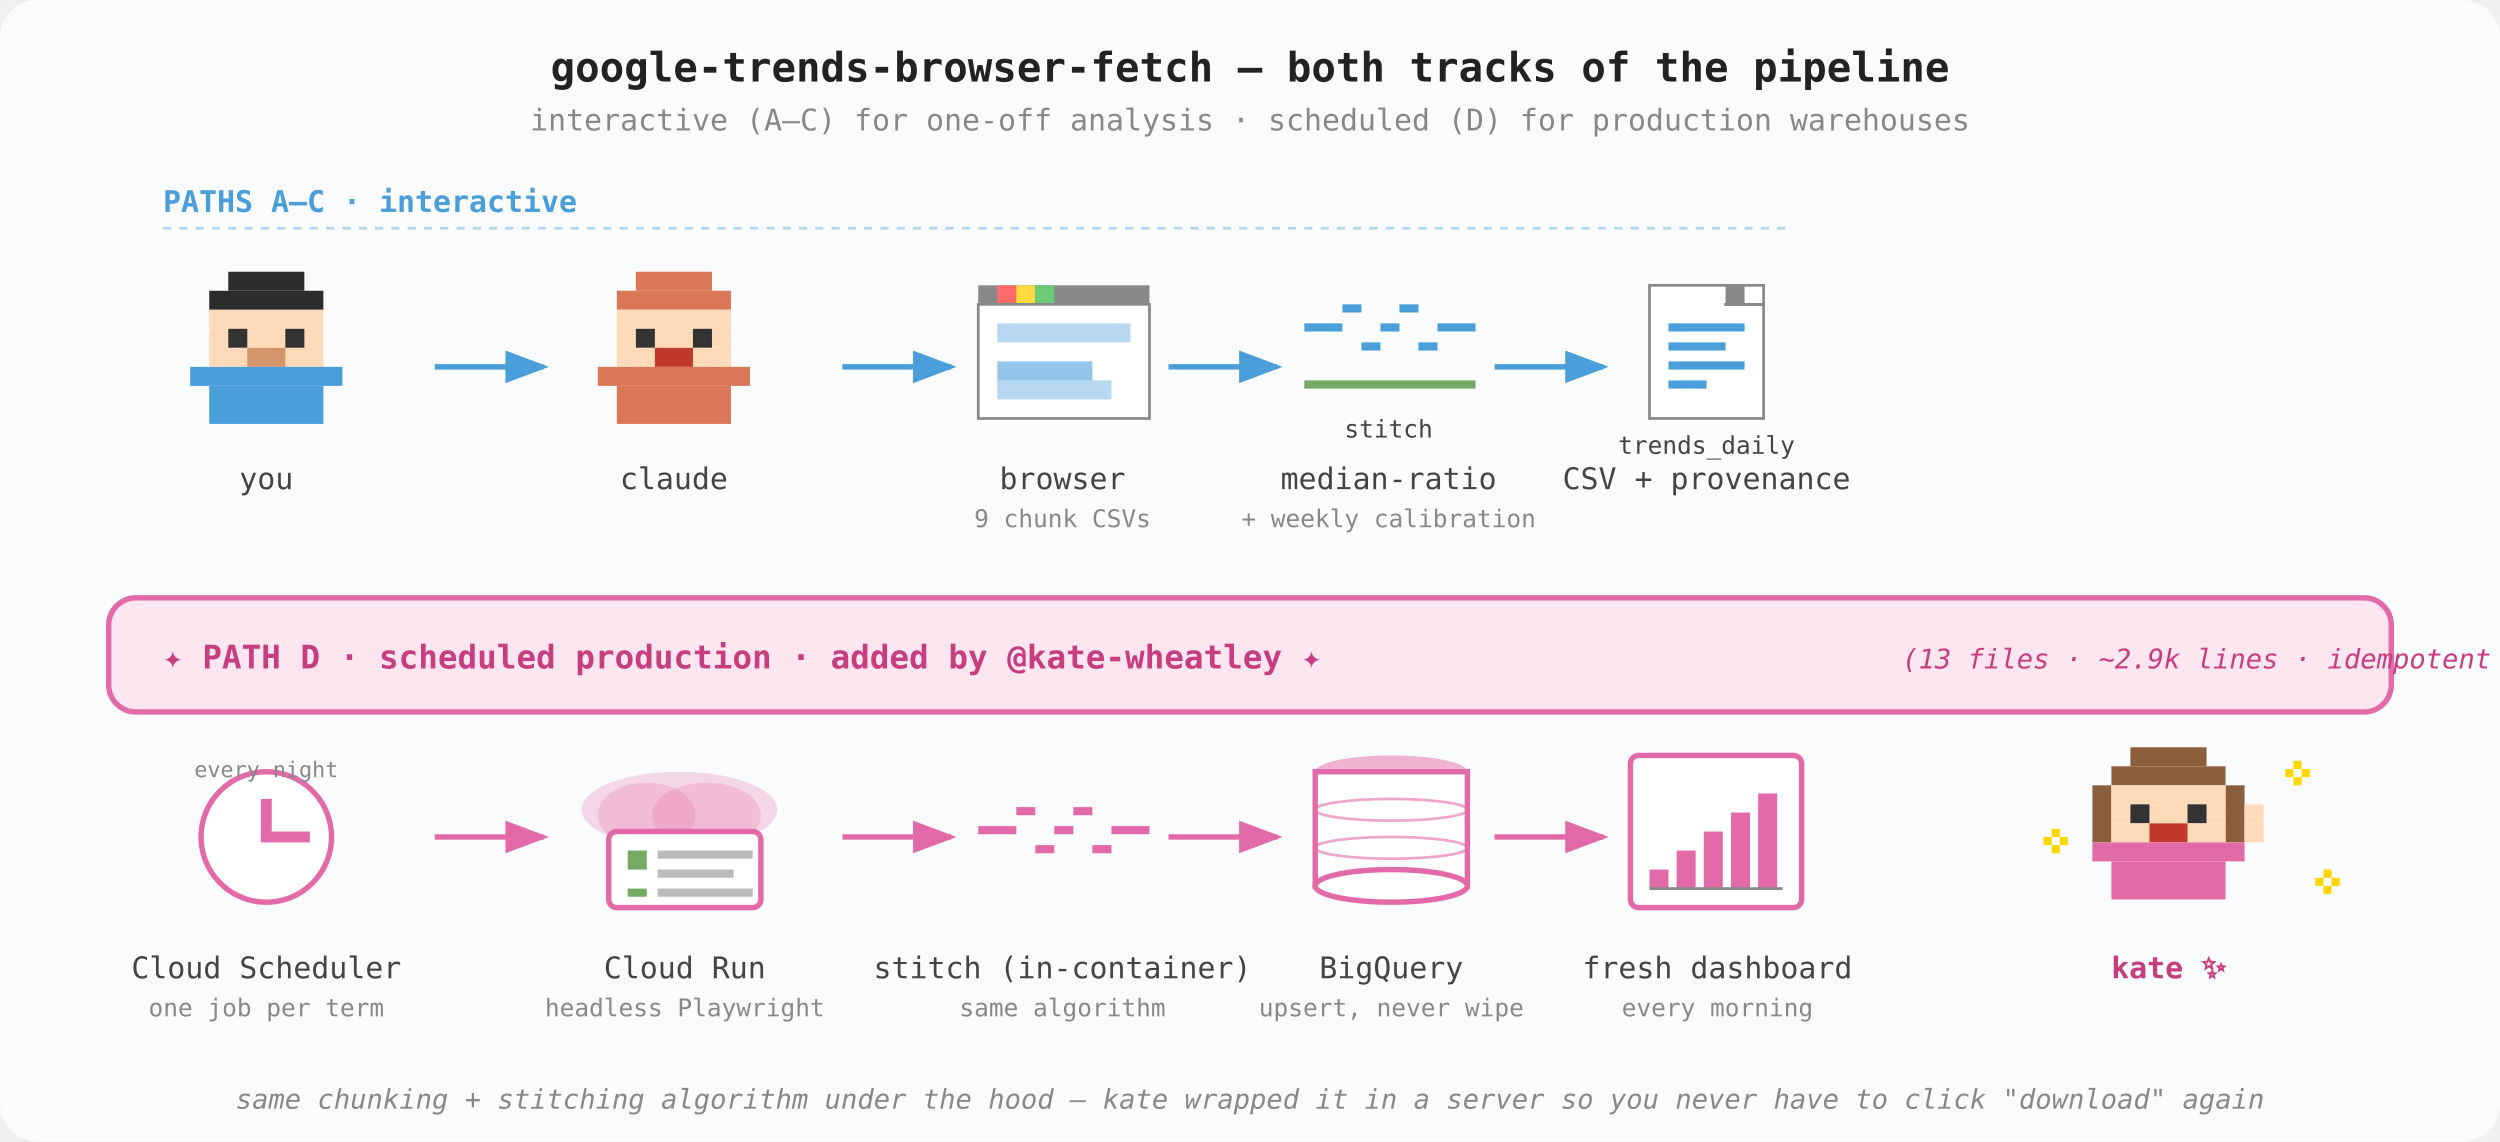
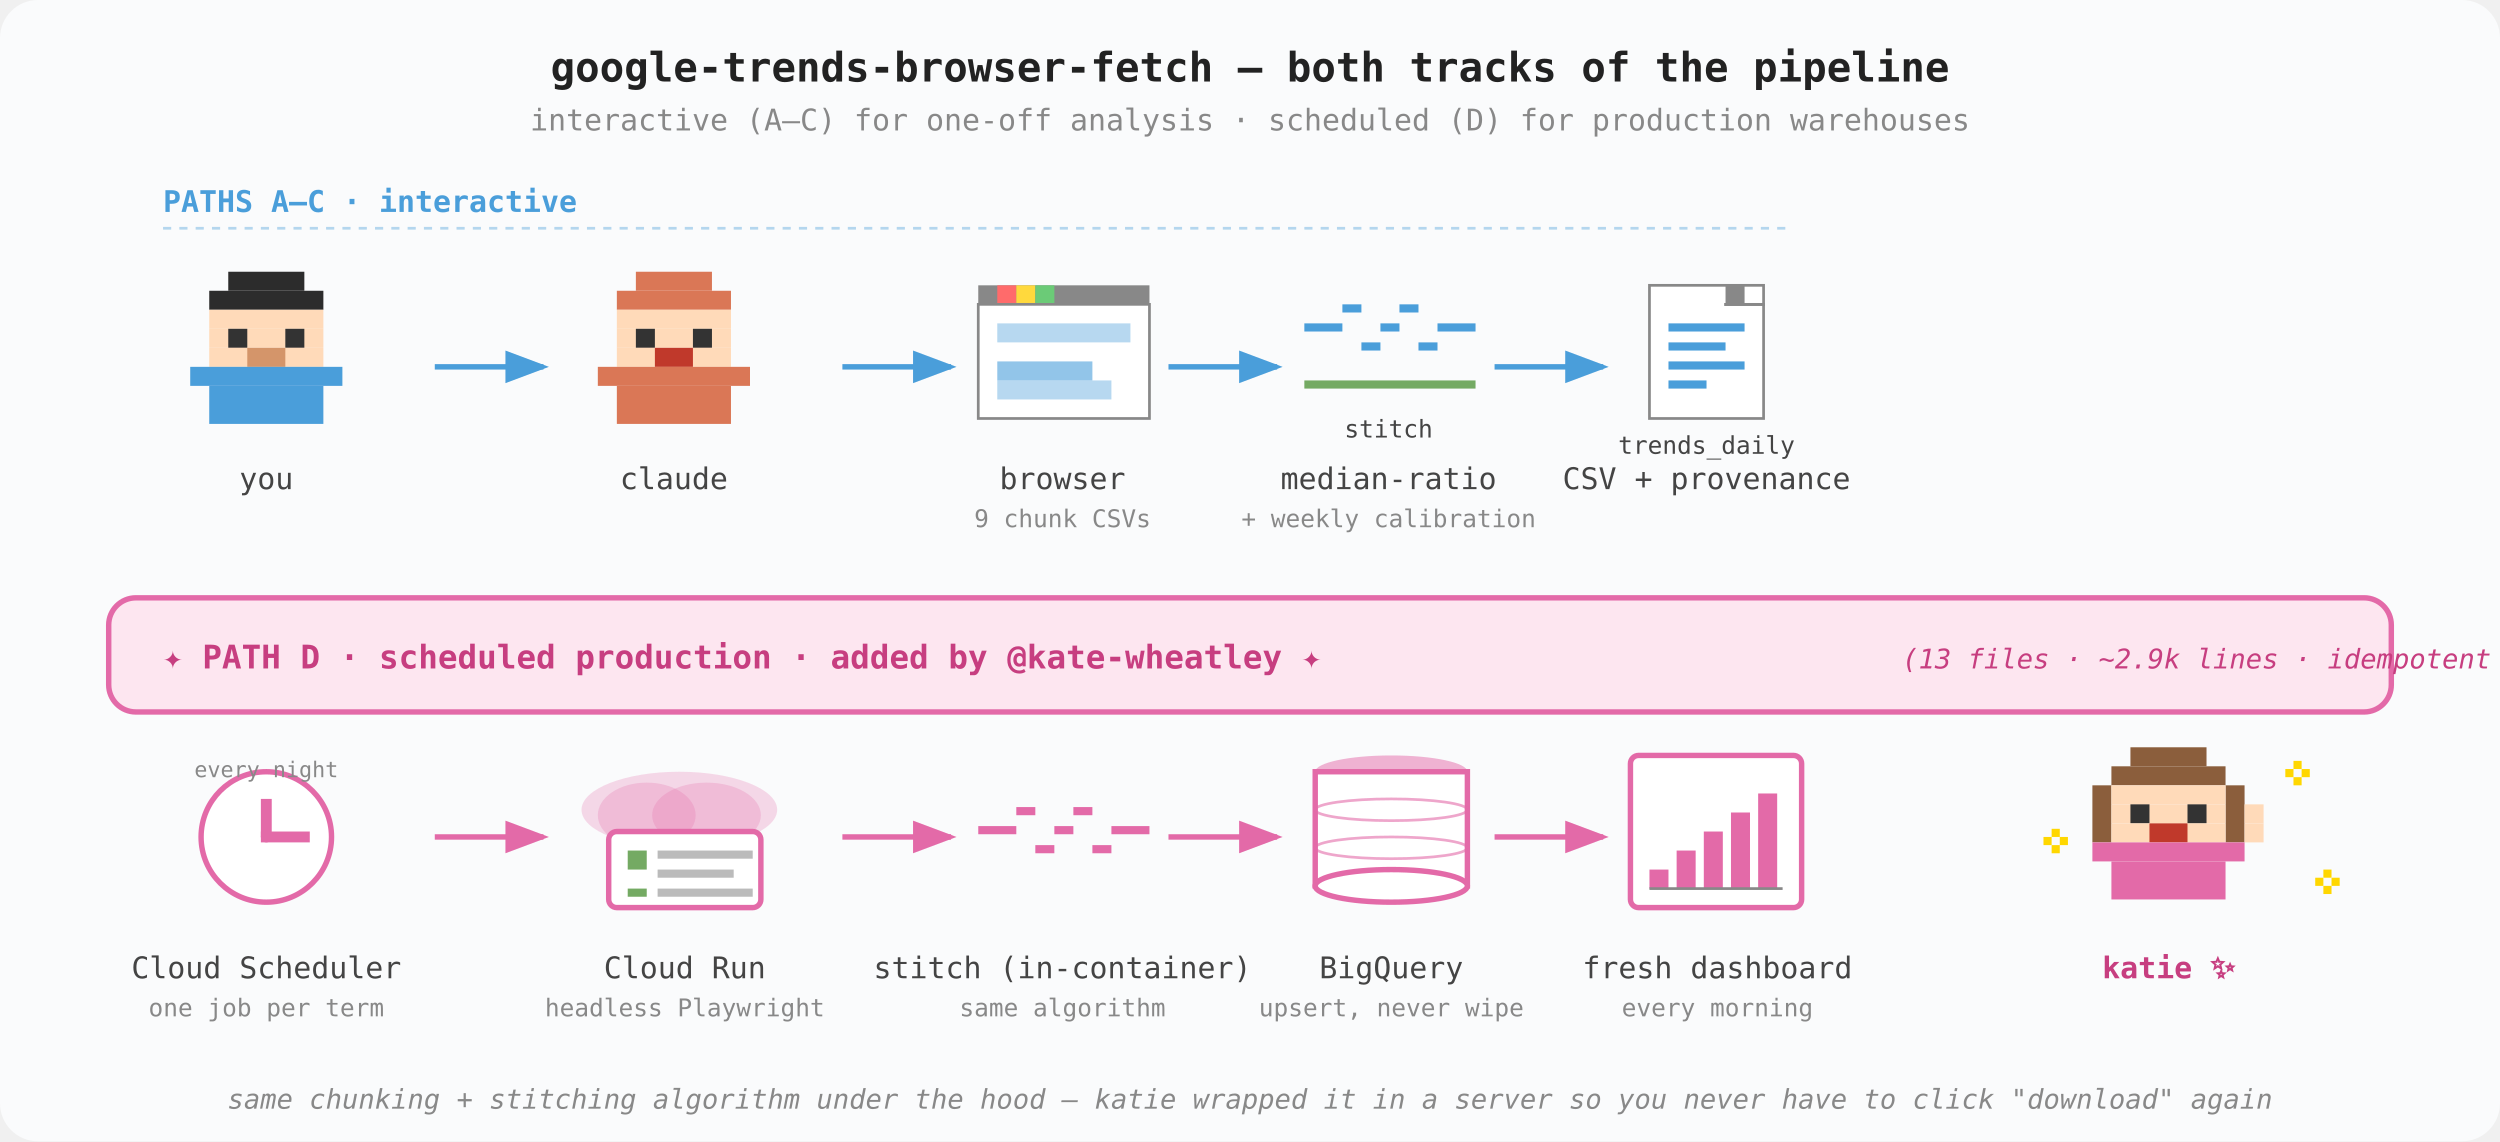
<svg xmlns="http://www.w3.org/2000/svg" viewBox="0 0 920 420" font-family="monospace">
  <defs>
    <marker id="ar-blue" markerWidth="8" markerHeight="6" refX="7" refY="3" orient="auto">
      <polygon points="0 0, 8 3, 0 6" fill="#4A9EDA" />
    </marker>
    <marker id="ar-pink" markerWidth="8" markerHeight="6" refX="7" refY="3" orient="auto">
      <polygon points="0 0, 8 3, 0 6" fill="#E36AA8" />
    </marker>
  </defs>
  <rect width="920" height="420" fill="#fafbfc" rx="14" />
  <text x="460" y="30" text-anchor="middle" font-size="15" font-weight="bold" fill="#222">google-trends-browser-fetch — both tracks of the pipeline</text>
  <text x="460" y="48" text-anchor="middle" font-size="11" fill="#888">interactive (A–C) for one-off analysis · scheduled (D) for production warehouses</text>
  <text x="60" y="78" font-size="11" font-weight="bold" fill="#4A9EDA">PATHS A–C · interactive</text>
  <line x1="60" y1="84" x2="660" y2="84" stroke="#4A9EDA" stroke-width="1" stroke-dasharray="3,3" opacity="0.4" />
  <g transform="translate(70,100)">
    <rect x="14" y="0" width="28" height="7" fill="#2C2C2C" />
    <rect x="7" y="7" width="42" height="7" fill="#2C2C2C" />
    <rect x="7" y="14" width="42" height="7" fill="#FFDAB9" />
    <rect x="7" y="21" width="42" height="7" fill="#FFDAB9" />
    <rect x="14" y="21" width="7" height="7" fill="#333" />
    <rect x="35" y="21" width="7" height="7" fill="#333" />
    <rect x="7" y="28" width="42" height="7" fill="#FFDAB9" />
    <rect x="21" y="28" width="14" height="7" fill="#D4956A" />
    <rect x="0" y="35" width="56" height="7" fill="#4A9EDA" />
    <rect x="7" y="42" width="42" height="14" fill="#4A9EDA" />
  </g>
  <text x="98" y="180" text-anchor="middle" font-size="11" fill="#444">you</text>
  <line x1="160" y1="135" x2="200" y2="135" stroke="#4A9EDA" stroke-width="2" marker-end="url(#ar-blue)" />
  <g transform="translate(220,100)">
    <rect x="14" y="0" width="28" height="7" fill="#DA7756" />
    <rect x="7" y="7" width="42" height="7" fill="#DA7756" />
    <rect x="7" y="14" width="42" height="7" fill="#FFDAB9" />
    <rect x="7" y="21" width="42" height="7" fill="#FFDAB9" />
    <rect x="14" y="21" width="7" height="7" fill="#333" />
    <rect x="35" y="21" width="7" height="7" fill="#333" />
    <rect x="7" y="28" width="42" height="7" fill="#FFDAB9" />
    <rect x="21" y="28" width="14" height="7" fill="#C0392B" />
    <rect x="0" y="35" width="56" height="7" fill="#DA7756" />
    <rect x="7" y="42" width="42" height="14" fill="#DA7756" />
  </g>
  <text x="248" y="180" text-anchor="middle" font-size="11" fill="#444">claude</text>
  <line x1="310" y1="135" x2="350" y2="135" stroke="#4A9EDA" stroke-width="2" marker-end="url(#ar-blue)" />
  <g transform="translate(360,105)">
    <rect x="0" y="0" width="63" height="7" fill="#888" />
    <rect x="7" y="0" width="7" height="7" fill="#FF6B6B" />
    <rect x="14" y="0" width="7" height="7" fill="#FFD93D" />
    <rect x="21" y="0" width="7" height="7" fill="#6BCB77" />
    <rect x="0" y="7" width="63" height="42" fill="#fff" stroke="#888" stroke-width="1" />
    <rect x="7" y="14" width="49" height="7" fill="#4A9EDA" opacity="0.4" />
    <rect x="7" y="28" width="35" height="7" fill="#4A9EDA" opacity="0.6" />
    <rect x="7" y="35" width="42" height="7" fill="#4A9EDA" opacity="0.4" />
  </g>
  <text x="391" y="180" text-anchor="middle" font-size="11" fill="#444">browser</text>
  <text x="391" y="194" text-anchor="middle" font-size="9" fill="#888">9 chunk CSVs</text>
  <line x1="430" y1="135" x2="470" y2="135" stroke="#4A9EDA" stroke-width="2" marker-end="url(#ar-blue)" />
  <g transform="translate(480,105)">
    <rect x="0" y="14" width="14" height="3" fill="#4A9EDA" />
    <rect x="14" y="7" width="7" height="3" fill="#4A9EDA" />
    <rect x="21" y="21" width="7" height="3" fill="#4A9EDA" />
    <rect x="28" y="14" width="7" height="3" fill="#4A9EDA" />
    <rect x="35" y="7" width="7" height="3" fill="#4A9EDA" />
    <rect x="42" y="21" width="7" height="3" fill="#4A9EDA" />
    <rect x="49" y="14" width="14" height="3" fill="#4A9EDA" />
    <rect x="0" y="35" width="63" height="3" fill="#74AA63" />
    <text x="31" y="56" text-anchor="middle" font-size="9" fill="#444">stitch</text>
  </g>
  <text x="511" y="180" text-anchor="middle" font-size="11" fill="#444">median-ratio</text>
  <text x="511" y="194" text-anchor="middle" font-size="9" fill="#888">+ weekly calibration</text>
  <line x1="550" y1="135" x2="590" y2="135" stroke="#4A9EDA" stroke-width="2" marker-end="url(#ar-blue)" />
  <g transform="translate(600,105)">
    <rect x="7" y="0" width="42" height="49" fill="#fff" stroke="#888" stroke-width="1" />
    <rect x="35" y="0" width="7" height="7" fill="#888" />
    <rect x="35" y="7" width="14" height="0.1" stroke="#888" stroke-width="1" />
    <rect x="14" y="14" width="28" height="3" fill="#4A9EDA" />
    <rect x="14" y="21" width="21" height="3" fill="#4A9EDA" />
    <rect x="14" y="28" width="28" height="3" fill="#4A9EDA" />
    <rect x="14" y="35" width="14" height="3" fill="#4A9EDA" />
    <text x="28" y="62" text-anchor="middle" font-size="9" fill="#444">trends_daily</text>
  </g>
  <text x="628" y="180" text-anchor="middle" font-size="11" fill="#444">CSV + provenance</text>
  <rect x="40" y="220" width="840" height="42" fill="#FDE6F0" stroke="#E36AA8" stroke-width="2" rx="10" />
  <text x="60" y="246" font-size="12" font-weight="bold" fill="#C73E80">✦ PATH D · scheduled production · added by @kate-wheatley ✦</text>
  <text x="700" y="246" font-size="10" fill="#C73E80" font-style="italic">(13 files · ~2.9k lines · idempotent BQ upsert)</text>
  <g transform="translate(70,280)">
    <circle cx="28" cy="28" r="24" fill="#fff" stroke="#E36AA8" stroke-width="2" />
    <rect x="26" y="14" width="4" height="14" fill="#E36AA8" />
    <rect x="26" y="26" width="18" height="4" fill="#E36AA8" />
    <circle cx="28" cy="28" r="2" fill="#E36AA8" />
    <text x="28" y="6" text-anchor="middle" font-size="8" fill="#888">every night</text>
  </g>
  <text x="98" y="360" text-anchor="middle" font-size="11" fill="#444">Cloud Scheduler</text>
  <text x="98" y="374" text-anchor="middle" font-size="9" fill="#888">one job per term</text>
  <line x1="160" y1="308" x2="200" y2="308" stroke="#E36AA8" stroke-width="2" marker-end="url(#ar-pink)" />
  <g transform="translate(210,278)">
    <ellipse cx="40" cy="20" rx="36" ry="14" fill="#E36AA8" opacity="0.25" />
    <ellipse cx="28" cy="22" rx="18" ry="12" fill="#E36AA8" opacity="0.25" />
    <ellipse cx="50" cy="22" rx="20" ry="12" fill="#E36AA8" opacity="0.25" />
    <rect x="14" y="28" width="56" height="28" fill="#fff" stroke="#E36AA8" stroke-width="2" rx="3" />
    <rect x="21" y="35" width="7" height="7" fill="#74AA63" />
    <rect x="32" y="35" width="35" height="3" fill="#bbb" />
    <rect x="32" y="42" width="28" height="3" fill="#bbb" />
    <rect x="21" y="49" width="7" height="3" fill="#74AA63" />
    <rect x="32" y="49" width="35" height="3" fill="#bbb" />
  </g>
  <text x="252" y="360" text-anchor="middle" font-size="11" fill="#444">Cloud Run</text>
  <text x="252" y="374" text-anchor="middle" font-size="9" fill="#888">headless Playwright</text>
  <line x1="310" y1="308" x2="350" y2="308" stroke="#E36AA8" stroke-width="2" marker-end="url(#ar-pink)" />
  <g transform="translate(360,290)">
    <rect x="0" y="14" width="14" height="3" fill="#E36AA8" />
    <rect x="14" y="7" width="7" height="3" fill="#E36AA8" />
    <rect x="21" y="21" width="7" height="3" fill="#E36AA8" />
    <rect x="28" y="14" width="7" height="3" fill="#E36AA8" />
    <rect x="35" y="7" width="7" height="3" fill="#E36AA8" />
    <rect x="42" y="21" width="7" height="3" fill="#E36AA8" />
    <rect x="49" y="14" width="14" height="3" fill="#E36AA8" />
  </g>
  <text x="391" y="360" text-anchor="middle" font-size="11" fill="#444">stitch (in-container)</text>
  <text x="391" y="374" text-anchor="middle" font-size="9" fill="#888">same algorithm</text>
  <line x1="430" y1="308" x2="470" y2="308" stroke="#E36AA8" stroke-width="2" marker-end="url(#ar-pink)" />
  <g transform="translate(480,278)">
    <ellipse cx="32" cy="6" rx="28" ry="6" fill="#E36AA8" opacity="0.5" />
    <rect x="4" y="6" width="56" height="42" fill="#fff" stroke="#E36AA8" stroke-width="2" />
    <ellipse cx="32" cy="48" rx="28" ry="6" fill="#fff" stroke="#E36AA8" stroke-width="2" />
    <ellipse cx="32" cy="20" rx="28" ry="4" fill="none" stroke="#E36AA8" stroke-width="1" opacity="0.6" />
    <ellipse cx="32" cy="34" rx="28" ry="4" fill="none" stroke="#E36AA8" stroke-width="1" opacity="0.6" />
  </g>
  <text x="512" y="360" text-anchor="middle" font-size="11" fill="#444">BigQuery</text>
  <text x="512" y="374" text-anchor="middle" font-size="9" fill="#888">upsert, never wipe</text>
  <line x1="550" y1="308" x2="590" y2="308" stroke="#E36AA8" stroke-width="2" marker-end="url(#ar-pink)" />
  <g transform="translate(600,278)">
    <rect x="0" y="0" width="63" height="56" fill="#fff" stroke="#E36AA8" stroke-width="2" rx="3" />
    <rect x="7" y="42" width="7" height="7" fill="#E36AA8" />
    <rect x="17" y="35" width="7" height="14" fill="#E36AA8" />
    <rect x="27" y="28" width="7" height="21" fill="#E36AA8" />
    <rect x="37" y="21" width="7" height="28" fill="#E36AA8" />
    <rect x="47" y="14" width="7" height="35" fill="#E36AA8" />
    <line x1="7" y1="49" x2="56" y2="49" stroke="#888" stroke-width="1" />
  </g>
  <text x="632" y="360" text-anchor="middle" font-size="11" fill="#444">fresh dashboard</text>
  <text x="632" y="374" text-anchor="middle" font-size="9" fill="#888">every morning</text>
  <g transform="translate(770,275)">
    <rect x="14" y="0" width="28" height="7" fill="#8B5E3C" />
    <rect x="7" y="7" width="42" height="7" fill="#8B5E3C" />
    <rect x="0" y="14" width="7" height="21" fill="#8B5E3C" />
    <rect x="49" y="14" width="7" height="21" fill="#8B5E3C" />
    <rect x="7" y="14" width="42" height="7" fill="#FFDAB9" />
    <rect x="7" y="21" width="42" height="7" fill="#FFDAB9" />
    <rect x="14" y="21" width="7" height="7" fill="#333" />
    <rect x="35" y="21" width="7" height="7" fill="#333" />
    <rect x="7" y="28" width="42" height="7" fill="#FFDAB9" />
    <rect x="21" y="28" width="14" height="7" fill="#C0392B" />
    <rect x="0" y="35" width="56" height="7" fill="#E36AA8" />
    <rect x="7" y="42" width="42" height="14" fill="#E36AA8" />
    <rect x="56" y="28" width="7" height="7" fill="#FFDAB9" />
    <rect x="56" y="21" width="7" height="7" fill="#FFDAB9" />
  </g>
-   <text x="798" y="360" text-anchor="middle" font-size="11" fill="#C73E80" font-weight="bold">kate ✨</text>
+   <text x="798" y="360" text-anchor="middle" font-size="11" fill="#C73E80" font-weight="bold">katie ✨</text>
  <g fill="#FFD700">
    <rect x="844" y="280" width="3" height="3" />
    <rect x="841" y="283" width="3" height="3" />
    <rect x="847" y="283" width="3" height="3" />
    <rect x="844" y="286" width="3" height="3" />
  </g>
  <g fill="#FFD700">
    <rect x="755" y="305" width="3" height="3" />
    <rect x="752" y="308" width="3" height="3" />
    <rect x="758" y="308" width="3" height="3" />
    <rect x="755" y="311" width="3" height="3" />
  </g>
  <g fill="#FFD700">
    <rect x="855" y="320" width="3" height="3" />
    <rect x="852" y="323" width="3" height="3" />
    <rect x="858" y="323" width="3" height="3" />
    <rect x="855" y="326" width="3" height="3" />
  </g>
-   <text x="460" y="408" text-anchor="middle" font-size="10" fill="#888" font-style="italic">same chunking + stitching algorithm under the hood — kate wrapped it in a server so you never have to click "download" again</text>
+   <text x="460" y="408" text-anchor="middle" font-size="10" fill="#888" font-style="italic">same chunking + stitching algorithm under the hood — katie wrapped it in a server so you never have to click "download" again</text>
</svg>
